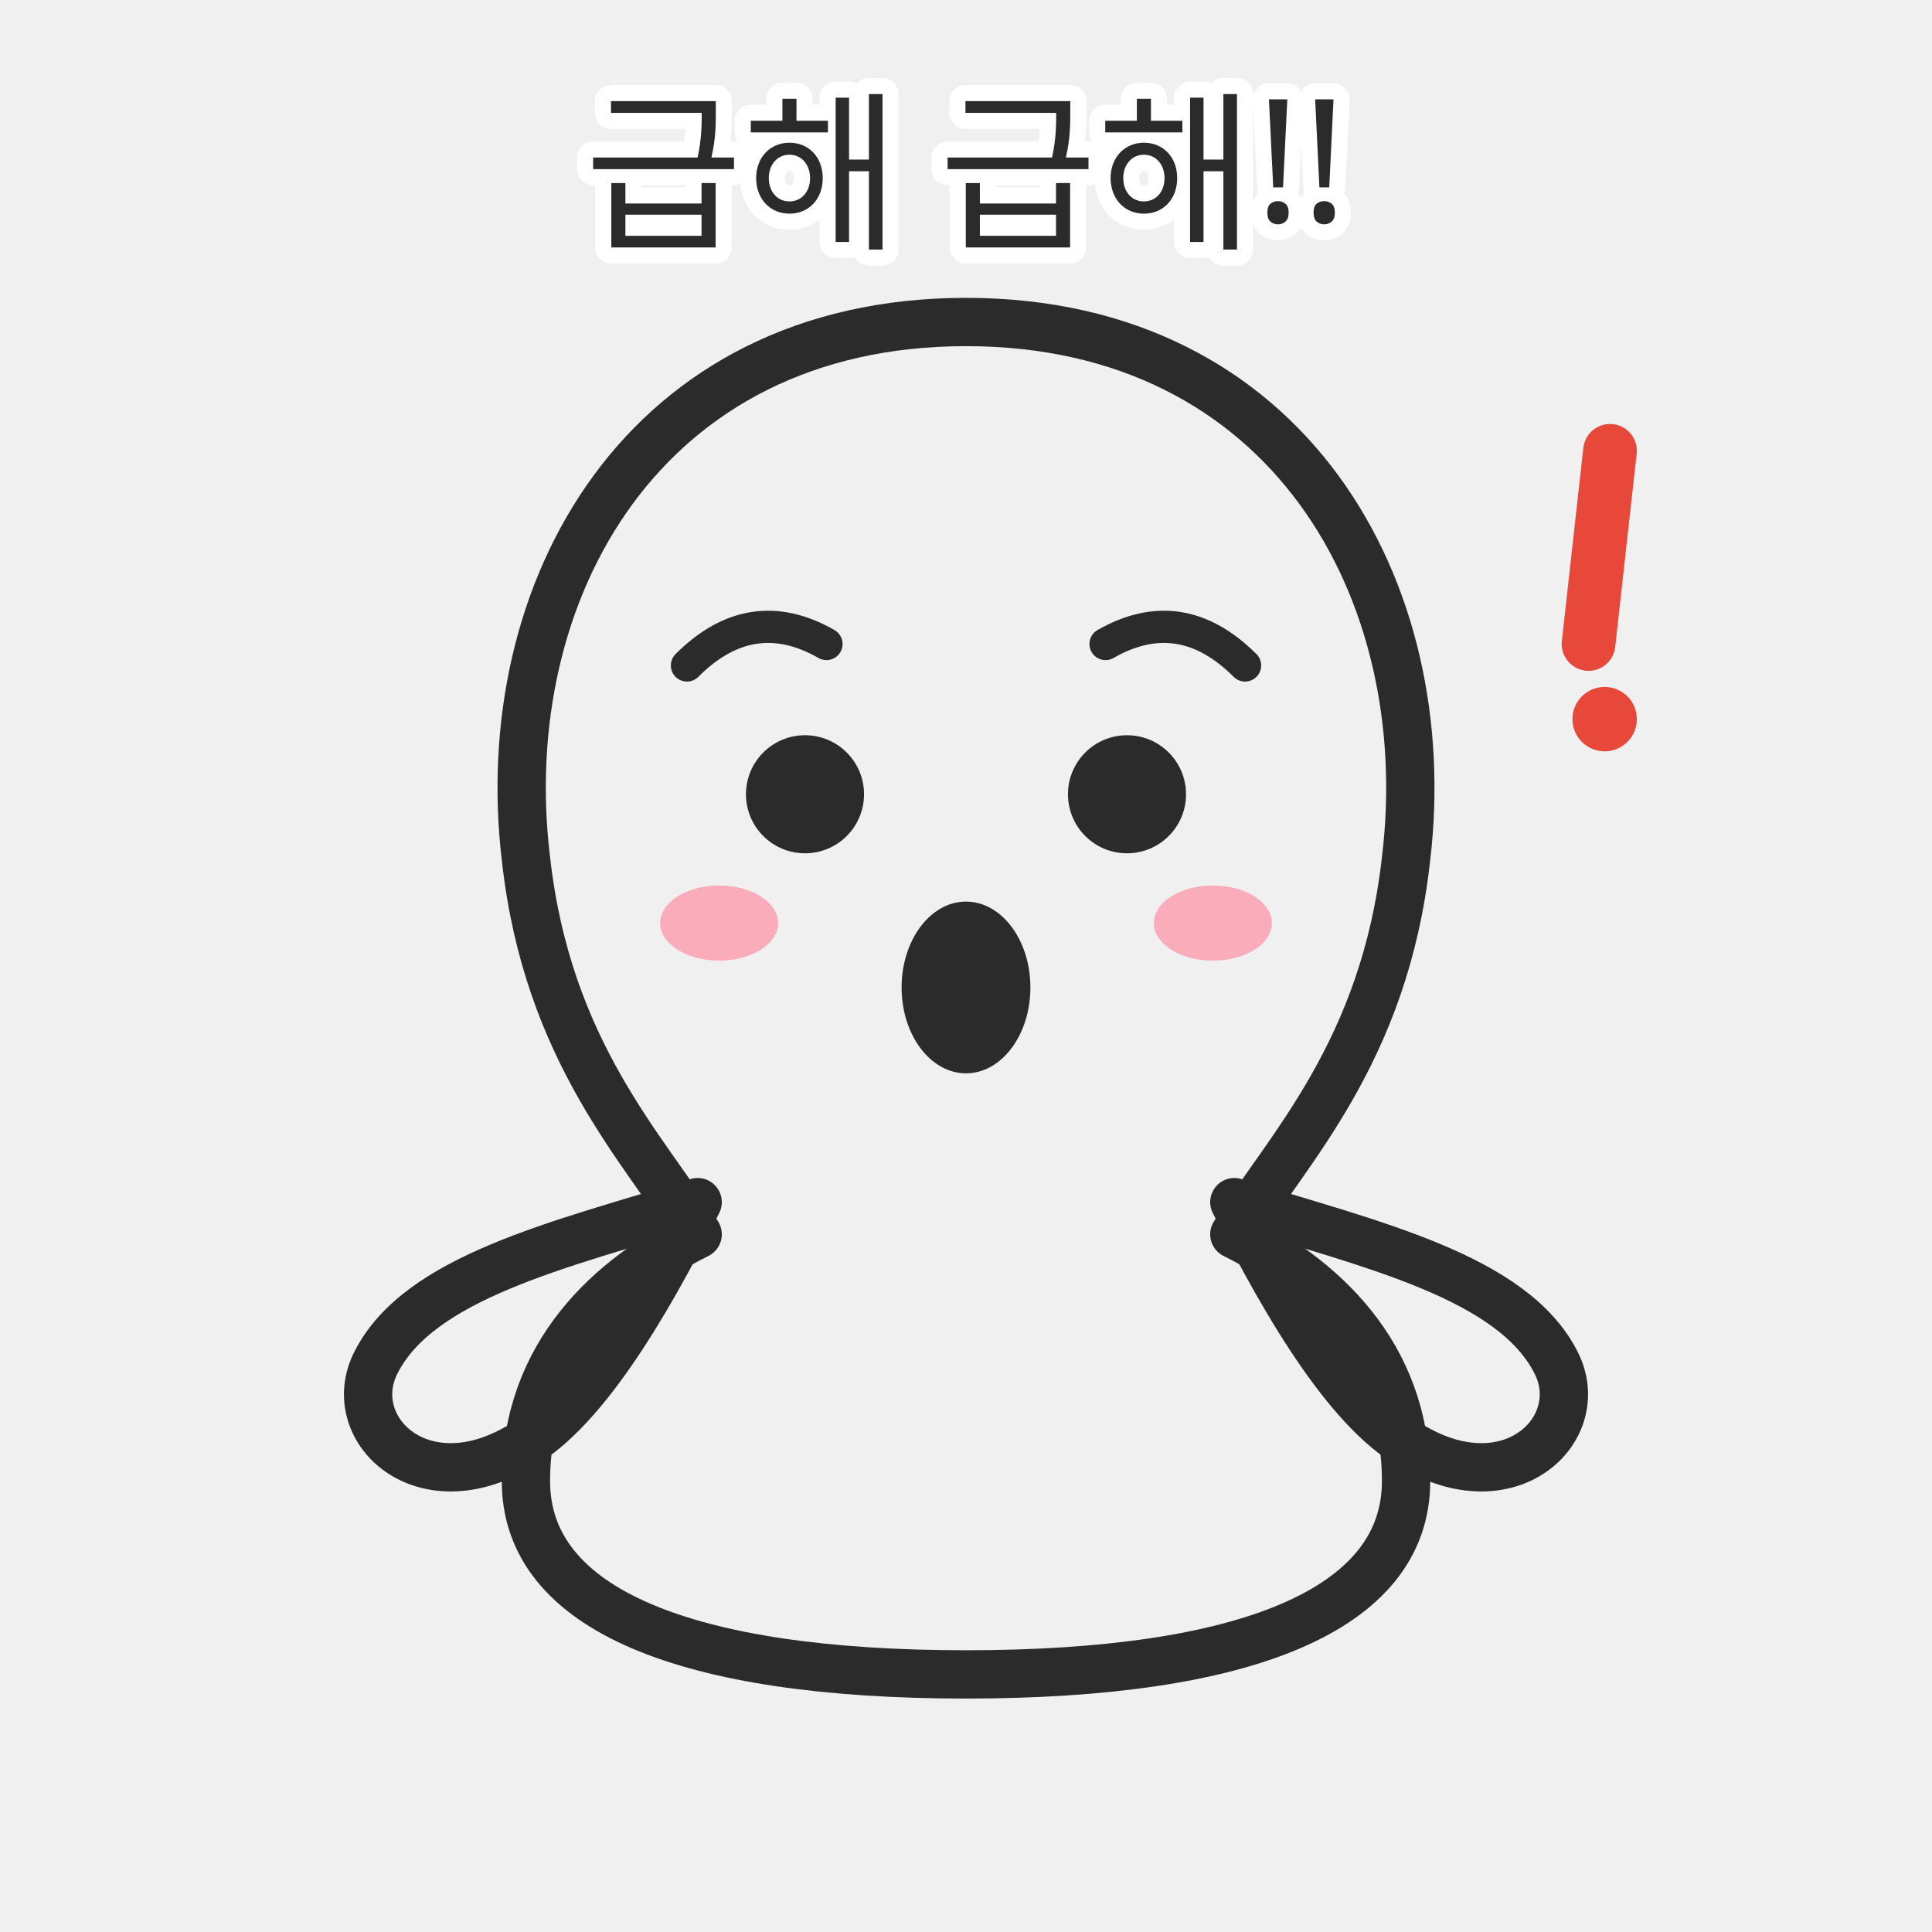
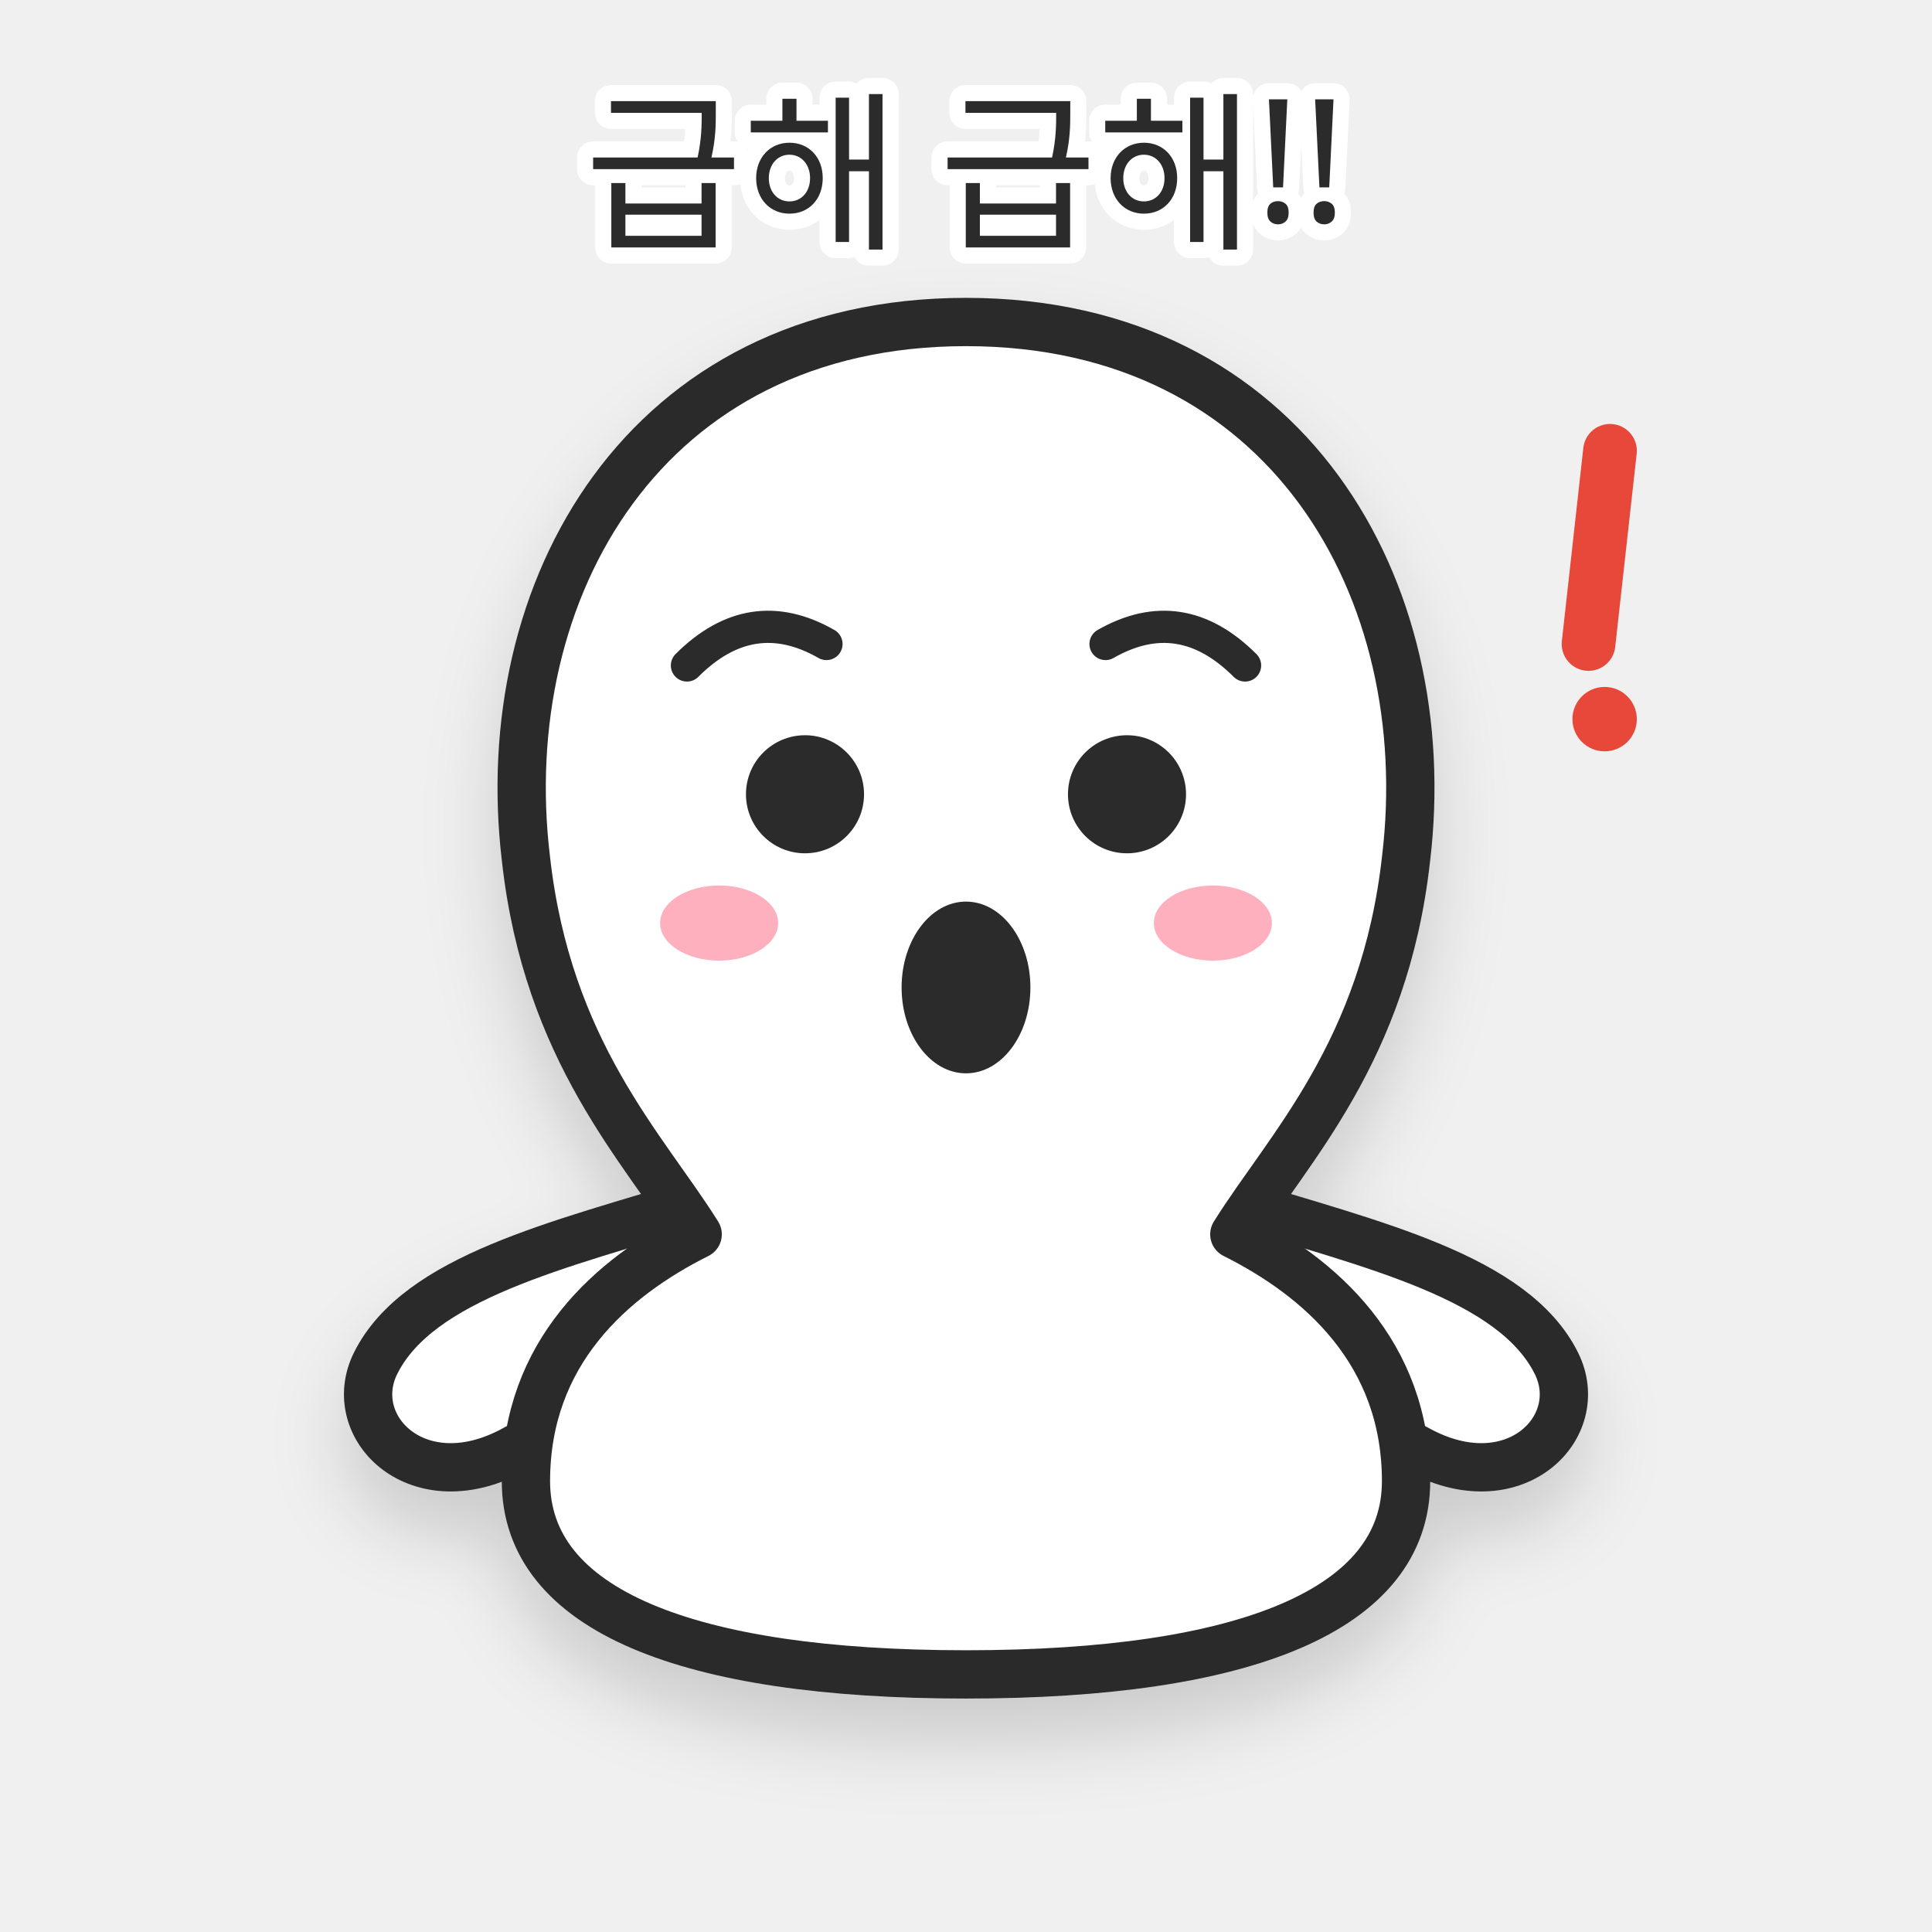
<svg xmlns="http://www.w3.org/2000/svg" width="360" height="360" viewBox="0 0 360 360">
-   <g fill="none" stroke="#2B2B2B" stroke-width="9" stroke-linecap="round" stroke-linejoin="round">
-     <path d="M180,60 C240,60 268,110 262,160 C258,196 240,214 230,230 C246,238 262,252 262,276 C262,300 232,312 180,312 C128,312 98,300 98,276 C98,252 114,238 130,230 C120,214 102,196 98,160 C92,110 120,60 180,60 Z" />
-     <path d="M130,224 C104,232 78,238 70,254 C64,266 78,280 96,270 C108,264 120,244 130,224 M230,224 C256,232 282,238 290,254 C296,266 282,280 264,270 C252,264 240,244 230,224" />
+   <defs>
+     <filter id="dropshadow" x="-30%" y="-20%" width="160%" height="150%">
+       <feDropShadow dx="0" dy="8" stdDeviation="7" flood-color="#000000" flood-opacity="0.16" />
+     </filter>
+   </defs>
+   <g filter="url(#dropshadow)">
+     <g fill="#FFFFFF" stroke="#2B2B2B" stroke-width="9" stroke-linejoin="round" stroke-linecap="round">
+       <path d="M130,224 C104,232 78,238 70,254 C64,266 78,280 96,270 C108,264 120,244 130,224 M230,224 C256,232 282,238 290,254 C296,266 282,280 264,270 C252,264 240,244 230,224" />
+       <path d="M180,60 C240,60 268,110 262,160 C258,196 240,214 230,230 C246,238 262,252 262,276 C262,300 232,312 180,312 C128,312 98,300 98,276 C98,252 114,238 130,230 C120,214 102,196 98,160 C92,110 120,60 180,60 Z" />
+     </g>
  </g>
  <path d="M128,124 Q140,112 154,120" fill="none" stroke="#2B2B2B" stroke-width="6" stroke-linecap="round" />
  <path d="M232,124 Q220,112 206,120" fill="none" stroke="#2B2B2B" stroke-width="6" stroke-linecap="round" />
  <circle cx="150" cy="148" r="11" fill="#2B2B2B" />
  <circle cx="210" cy="148" r="11" fill="#2B2B2B" />
  <ellipse cx="180" cy="184" rx="12" ry="16" fill="#2B2B2B" />
  <ellipse cx="134" cy="172" rx="11" ry="7" fill="#FF8FA3" opacity="0.7" />
  <ellipse cx="226" cy="172" rx="11" ry="7" fill="#FF8FA3" opacity="0.7" />
  <path d="M300,84 L296,120" stroke="#E8483A" stroke-width="10" stroke-linecap="round" />
  <circle cx="299" cy="134" r="6" fill="#E8483A" />
  <text x="180" y="44" text-anchor="middle" font-family="Jua" font-size="32" fill="#2B2B2B" stroke="#ffffff" stroke-width="6" paint-order="stroke" stroke-linejoin="round">급해 급해!!</text>
</svg>
